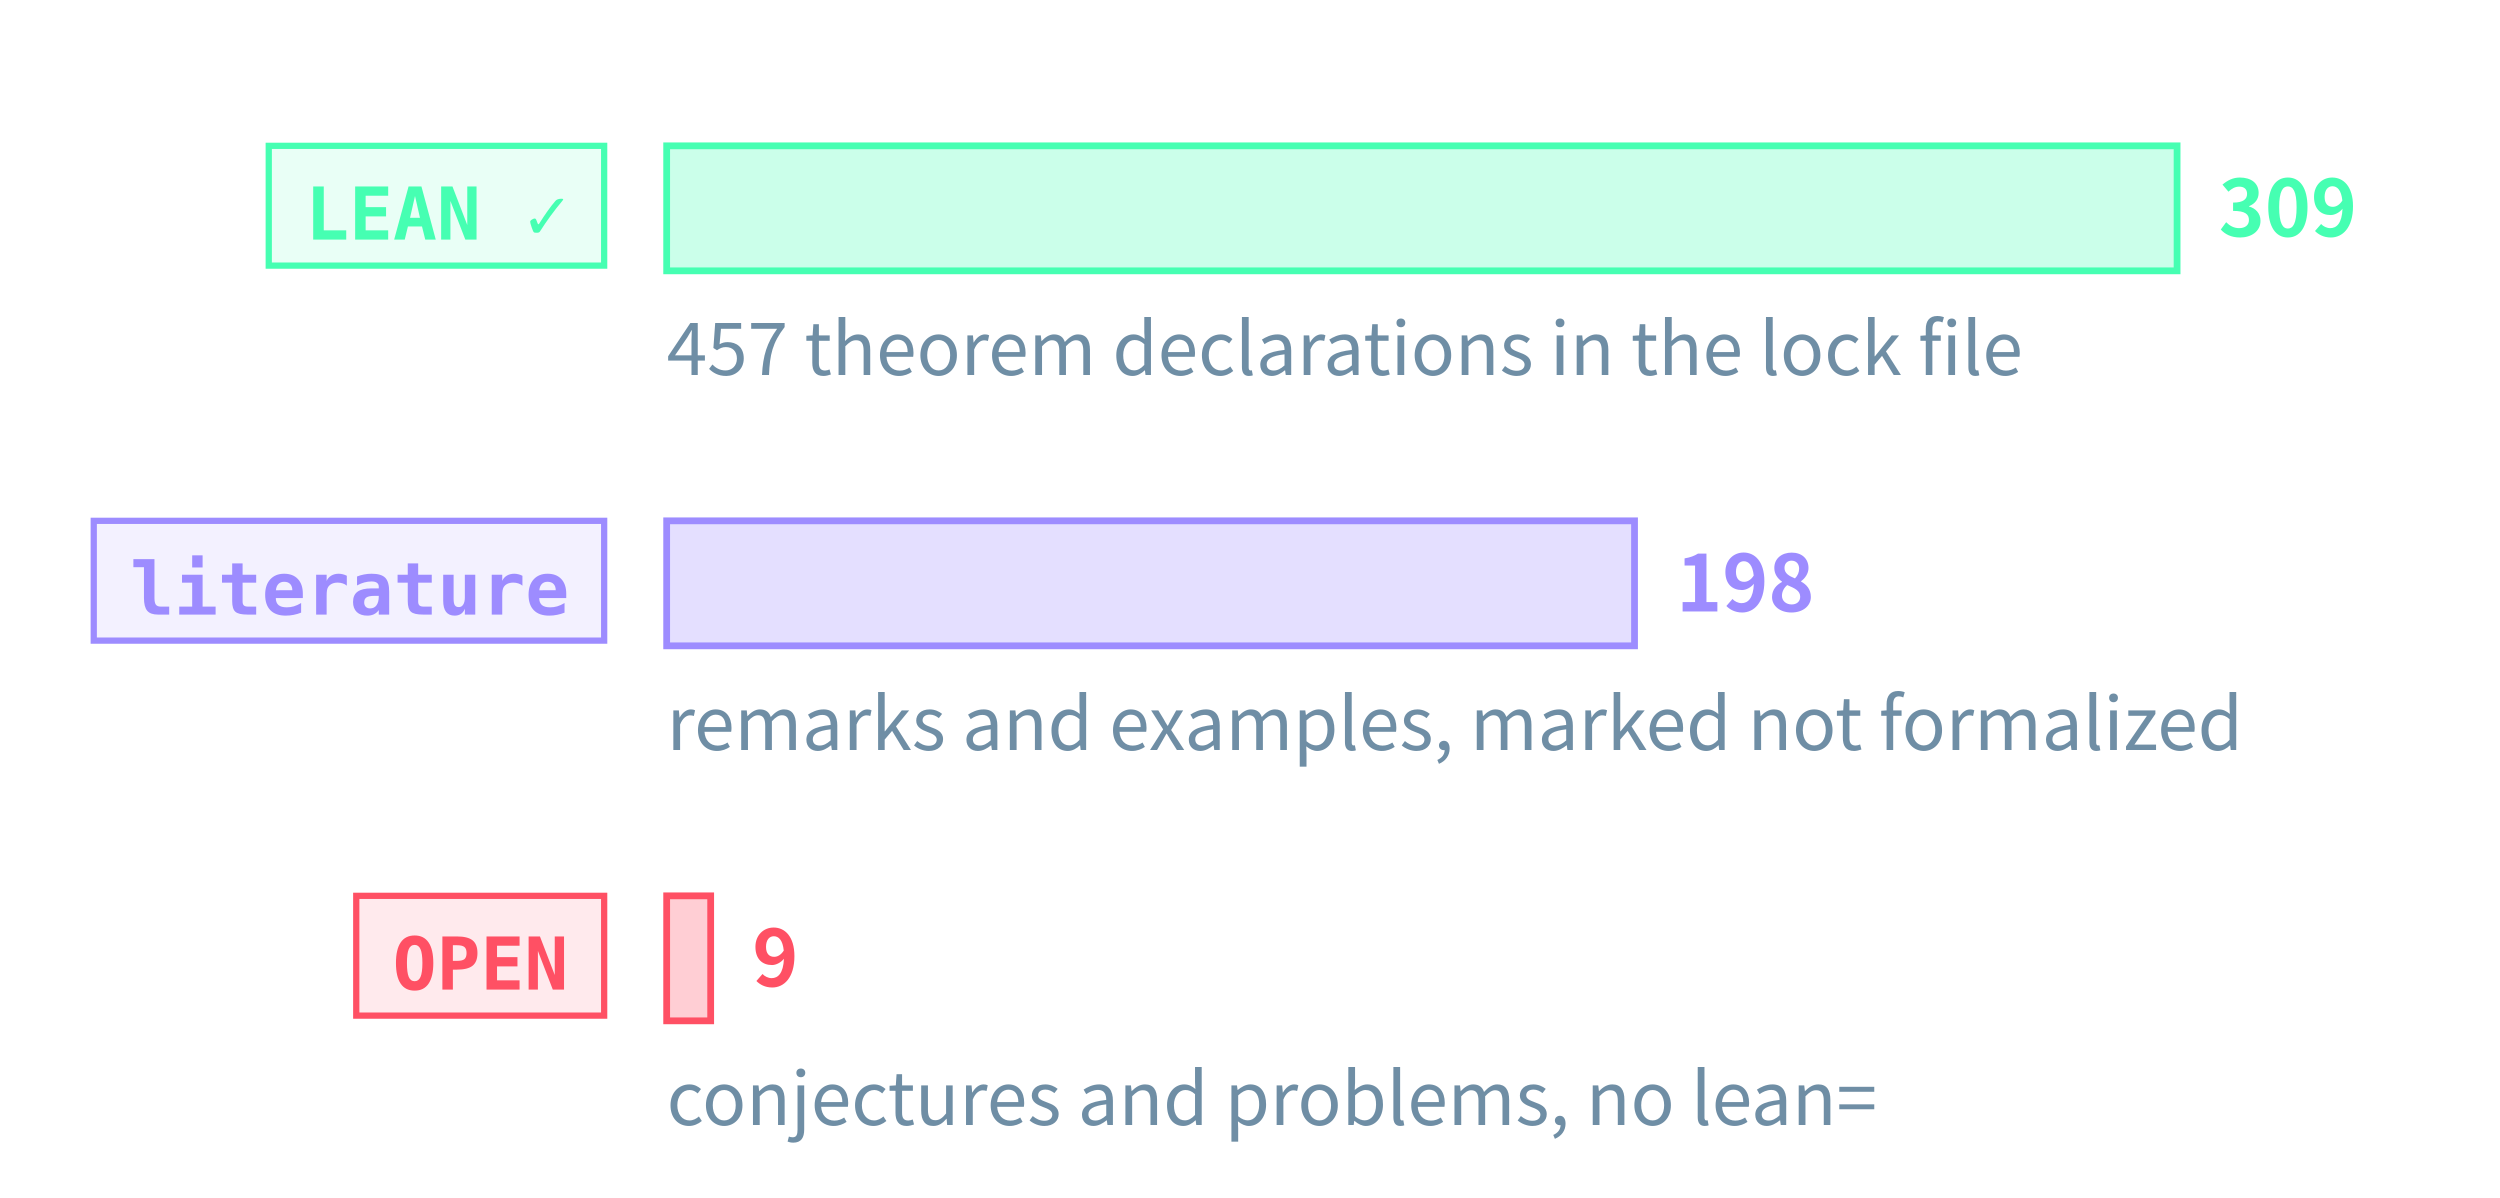
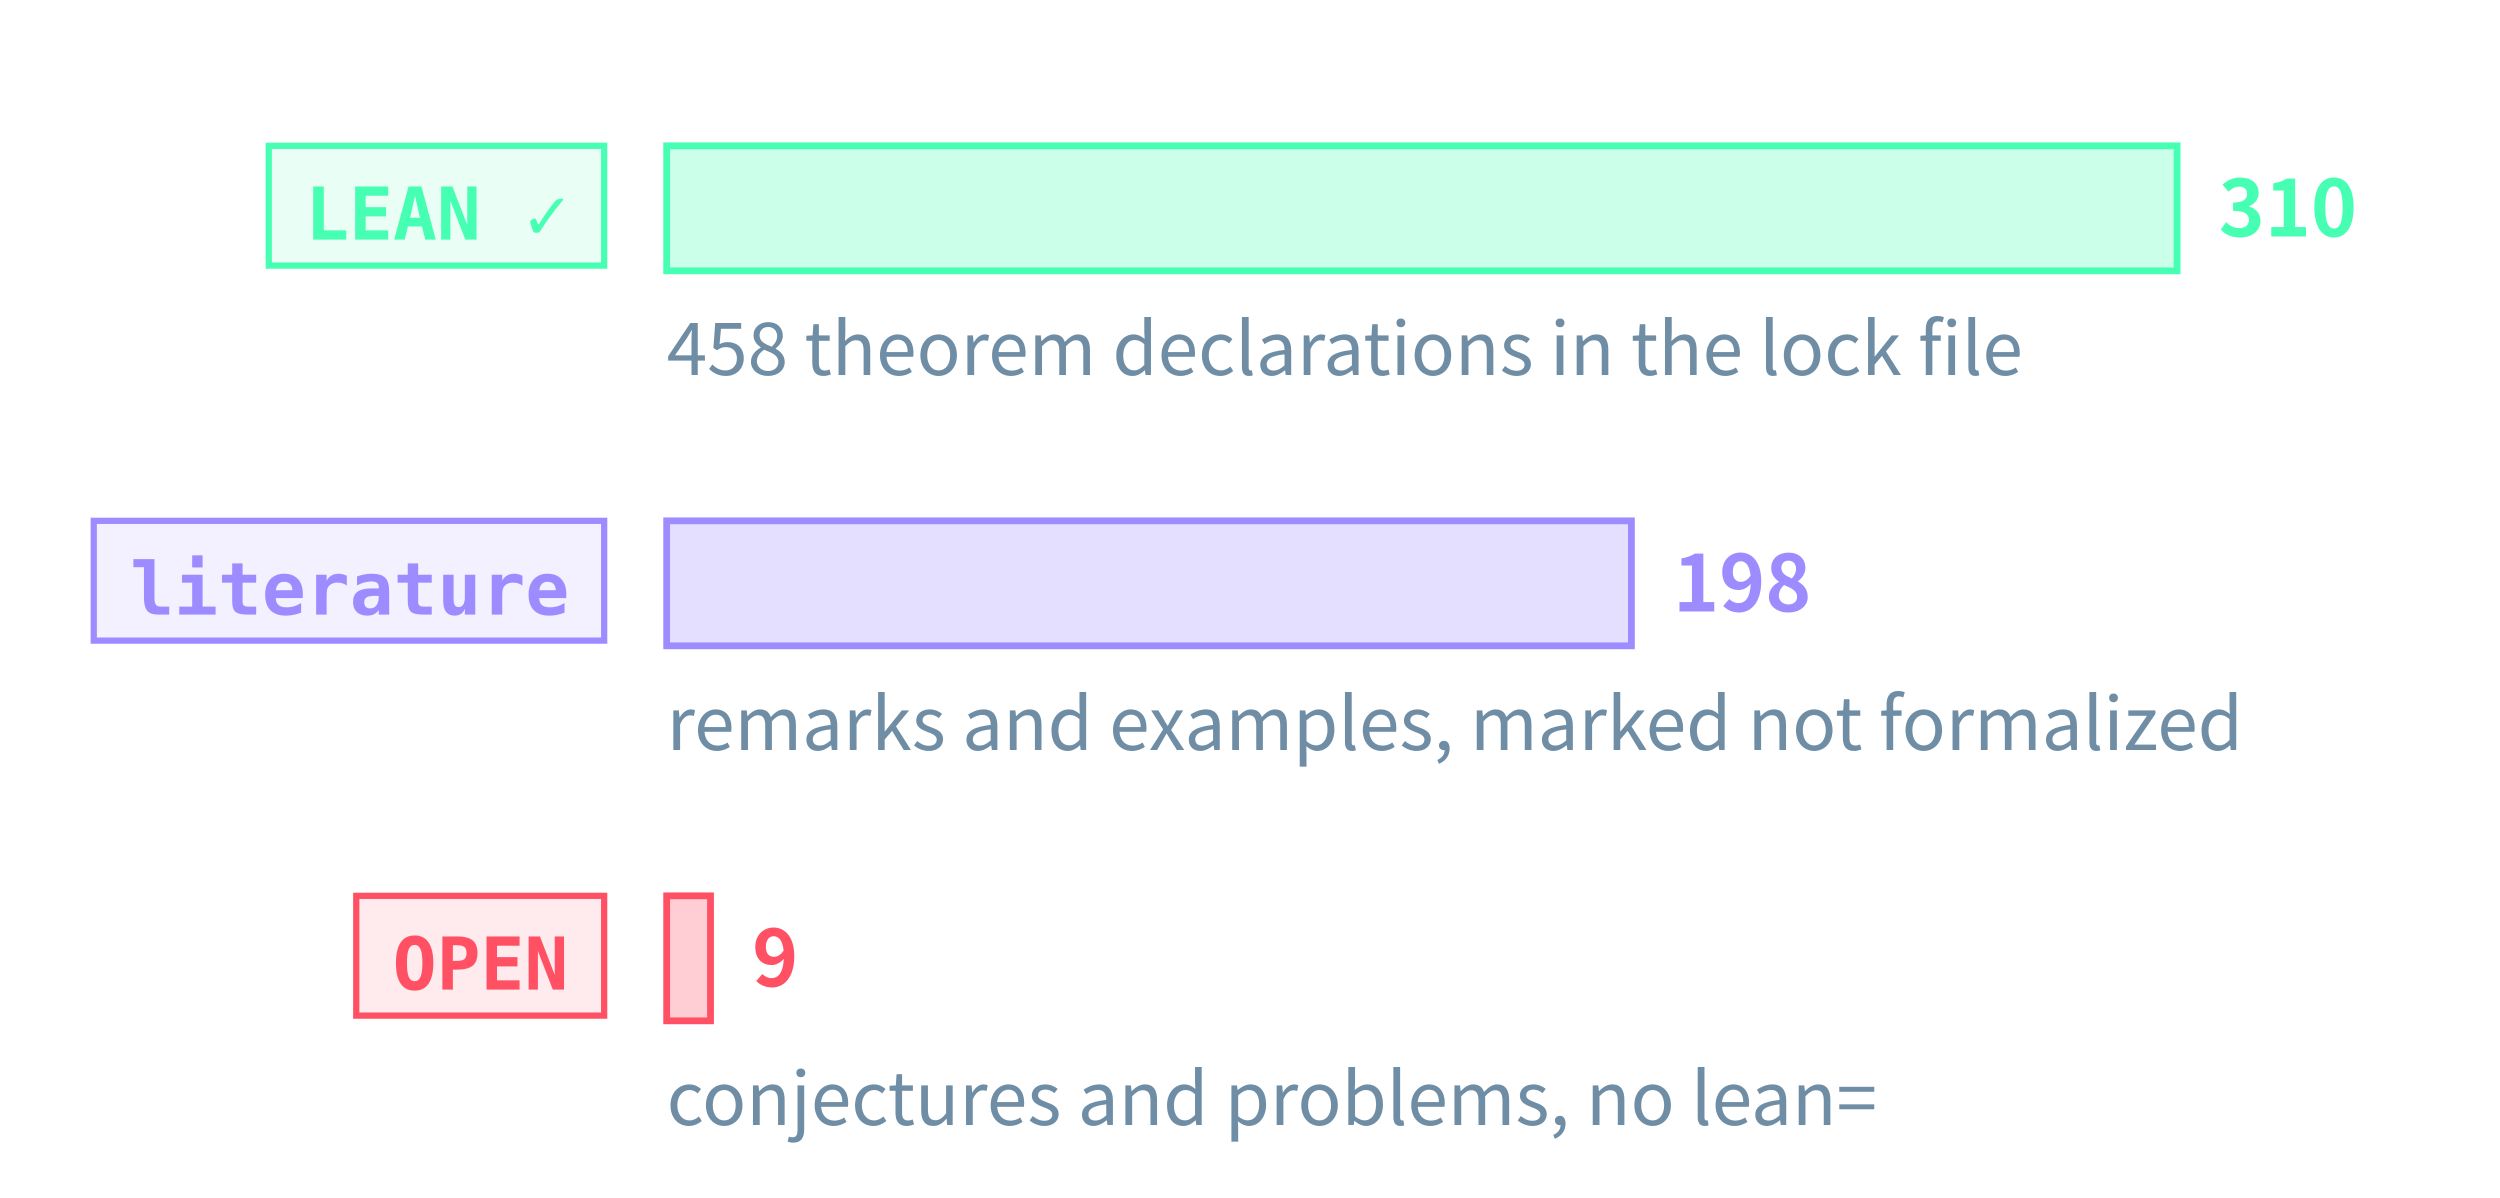
<svg xmlns="http://www.w3.org/2000/svg" class="tr-fig" data-tr-fig="prelude-three-tiers" data-lang="en" viewBox="0 0 480 230" width="480" height="230" font-family="'Noto Sans SC', 'Noto Sans CJK SC', 'Source Sans 3', 'PingFang SC', 'Microsoft YaHei', system-ui, sans-serif" role="img" aria-label="Three bars, each with a tag. The top bar is green, tagged LEAN ✓: the theorems, lemmas, propositions and corollaries with a Lean reference, the longest. The middle bar is violet, tagged “literature”: the remarks and examples marked as literature results. The bottom bar is red, tagged OPEN: the open conjectures and problems, very short. Each bar ends in its count; under the green bar a note gives the number of theorem declarations in the lock file.">
  <style>.ts-ink{stroke:#d4efff}.tf-ink{fill:#d4efff}.ts-dim{stroke:#6f8ea5}.tf-dim{fill:#6f8ea5}.ts-faint{stroke:#34506a}.tf-faint{fill:#34506a}.ts-edge{stroke:#143049}.tf-edge{fill:#143049}.ts-hot{stroke:#1f5d7c}.tf-hot{fill:#1f5d7c}.ts-bg{stroke:#03060c}.tf-bg{fill:#03060c}.ts-panel{stroke:#07101b}.tf-panel{fill:#07101b}.ts-sheet{stroke:#050c16}.tf-sheet{fill:#050c16}.ts-cyan{stroke:#19f0ff}.tf-cyan{fill:#19f0ff}.ts-magenta{stroke:#ff2fd0}.tf-magenta{fill:#ff2fd0}.ts-amber{stroke:#ffc83d}.tf-amber{fill:#ffc83d}.ts-violet{stroke:#9d8cff}.tf-violet{fill:#9d8cff}.ts-ok{stroke:#46ffb2}.tf-ok{fill:#46ffb2}.ts-warn{stroke:#ff5064}.tf-warn{fill:#ff5064}.ts-blue{stroke:#2a7bff}.tf-blue{fill:#2a7bff}.ts-orange{stroke:#ff8a3c}.tf-orange{fill:#ff8a3c}.ts-sigma{stroke:#cfe3ff}.tf-sigma{fill:#cfe3ff}</style>
  <rect x="51.6" y="28" width="64.4" height="23" class="ts-ok tf-ok" stroke-width="1.2" fill-opacity="0.12" />
  <text class="tf-ok tr-fig-mono" x="58.6" y="46" font-size="14" font-family="'JetBrains Mono', 'DejaVu Sans Mono', ui-monospace, Menlo, Consolas, monospace" font-weight="600">LEAN ✓</text>
  <rect x="128" y="28" width="290" height="24" class="ts-ok tf-ok" stroke-width="1.3" fill-opacity="0.28" />
-   <text class="tf-ok" x="426" y="45.4" font-size="15" font-weight="600">309</text>
+   <text class="tf-ok" x="426" y="45.4" font-size="15" font-weight="600">310</text>
  <rect x="18" y="100" width="98" height="23" class="ts-violet tf-violet" stroke-width="1.2" fill-opacity="0.12" />
  <text class="tf-violet tr-fig-mono" x="25" y="118" font-size="14" font-family="'JetBrains Mono', 'DejaVu Sans Mono', ui-monospace, Menlo, Consolas, monospace" font-weight="600">literature</text>
-   <rect x="128" y="100" width="185.83" height="24" class="ts-violet tf-violet" stroke-width="1.3" fill-opacity="0.28" />
-   <text class="tf-violet" x="321.83" y="117.4" font-size="15" font-weight="600">198</text>
+   <rect x="128" y="100" width="185.23" height="24" class="ts-violet tf-violet" stroke-width="1.3" fill-opacity="0.28" />
+   <text class="tf-violet" x="321.23" y="117.4" font-size="15" font-weight="600">198</text>
  <rect x="68.4" y="172" width="47.6" height="23" class="ts-warn tf-warn" stroke-width="1.2" fill-opacity="0.12" />
  <text class="tf-warn tr-fig-mono" x="75.4" y="190" font-size="14" font-family="'JetBrains Mono', 'DejaVu Sans Mono', ui-monospace, Menlo, Consolas, monospace" font-weight="600">OPEN</text>
-   <rect x="128" y="172" width="8.45" height="24" class="ts-warn tf-warn" stroke-width="1.3" fill-opacity="0.28" />
-   <text class="tf-warn" x="144.45" y="189.4" font-size="15" font-weight="600">9</text>
-   <text class="tf-dim" x="128" y="72" font-size="14">457 theorem declarations in the lock file</text>
+   <rect x="128" y="172" width="8.42" height="24" class="ts-warn tf-warn" stroke-width="1.3" fill-opacity="0.28" />
+   <text class="tf-warn" x="144.42" y="189.4" font-size="15" font-weight="600">9</text>
+   <text class="tf-dim" x="128" y="72" font-size="14">458 theorem declarations in the lock file</text>
  <text class="tf-dim" x="128" y="144" font-size="14">remarks and examples, marked not formalized</text>
  <text class="tf-dim" x="128" y="216" font-size="14">conjectures and problems, no lean=</text>
</svg>
